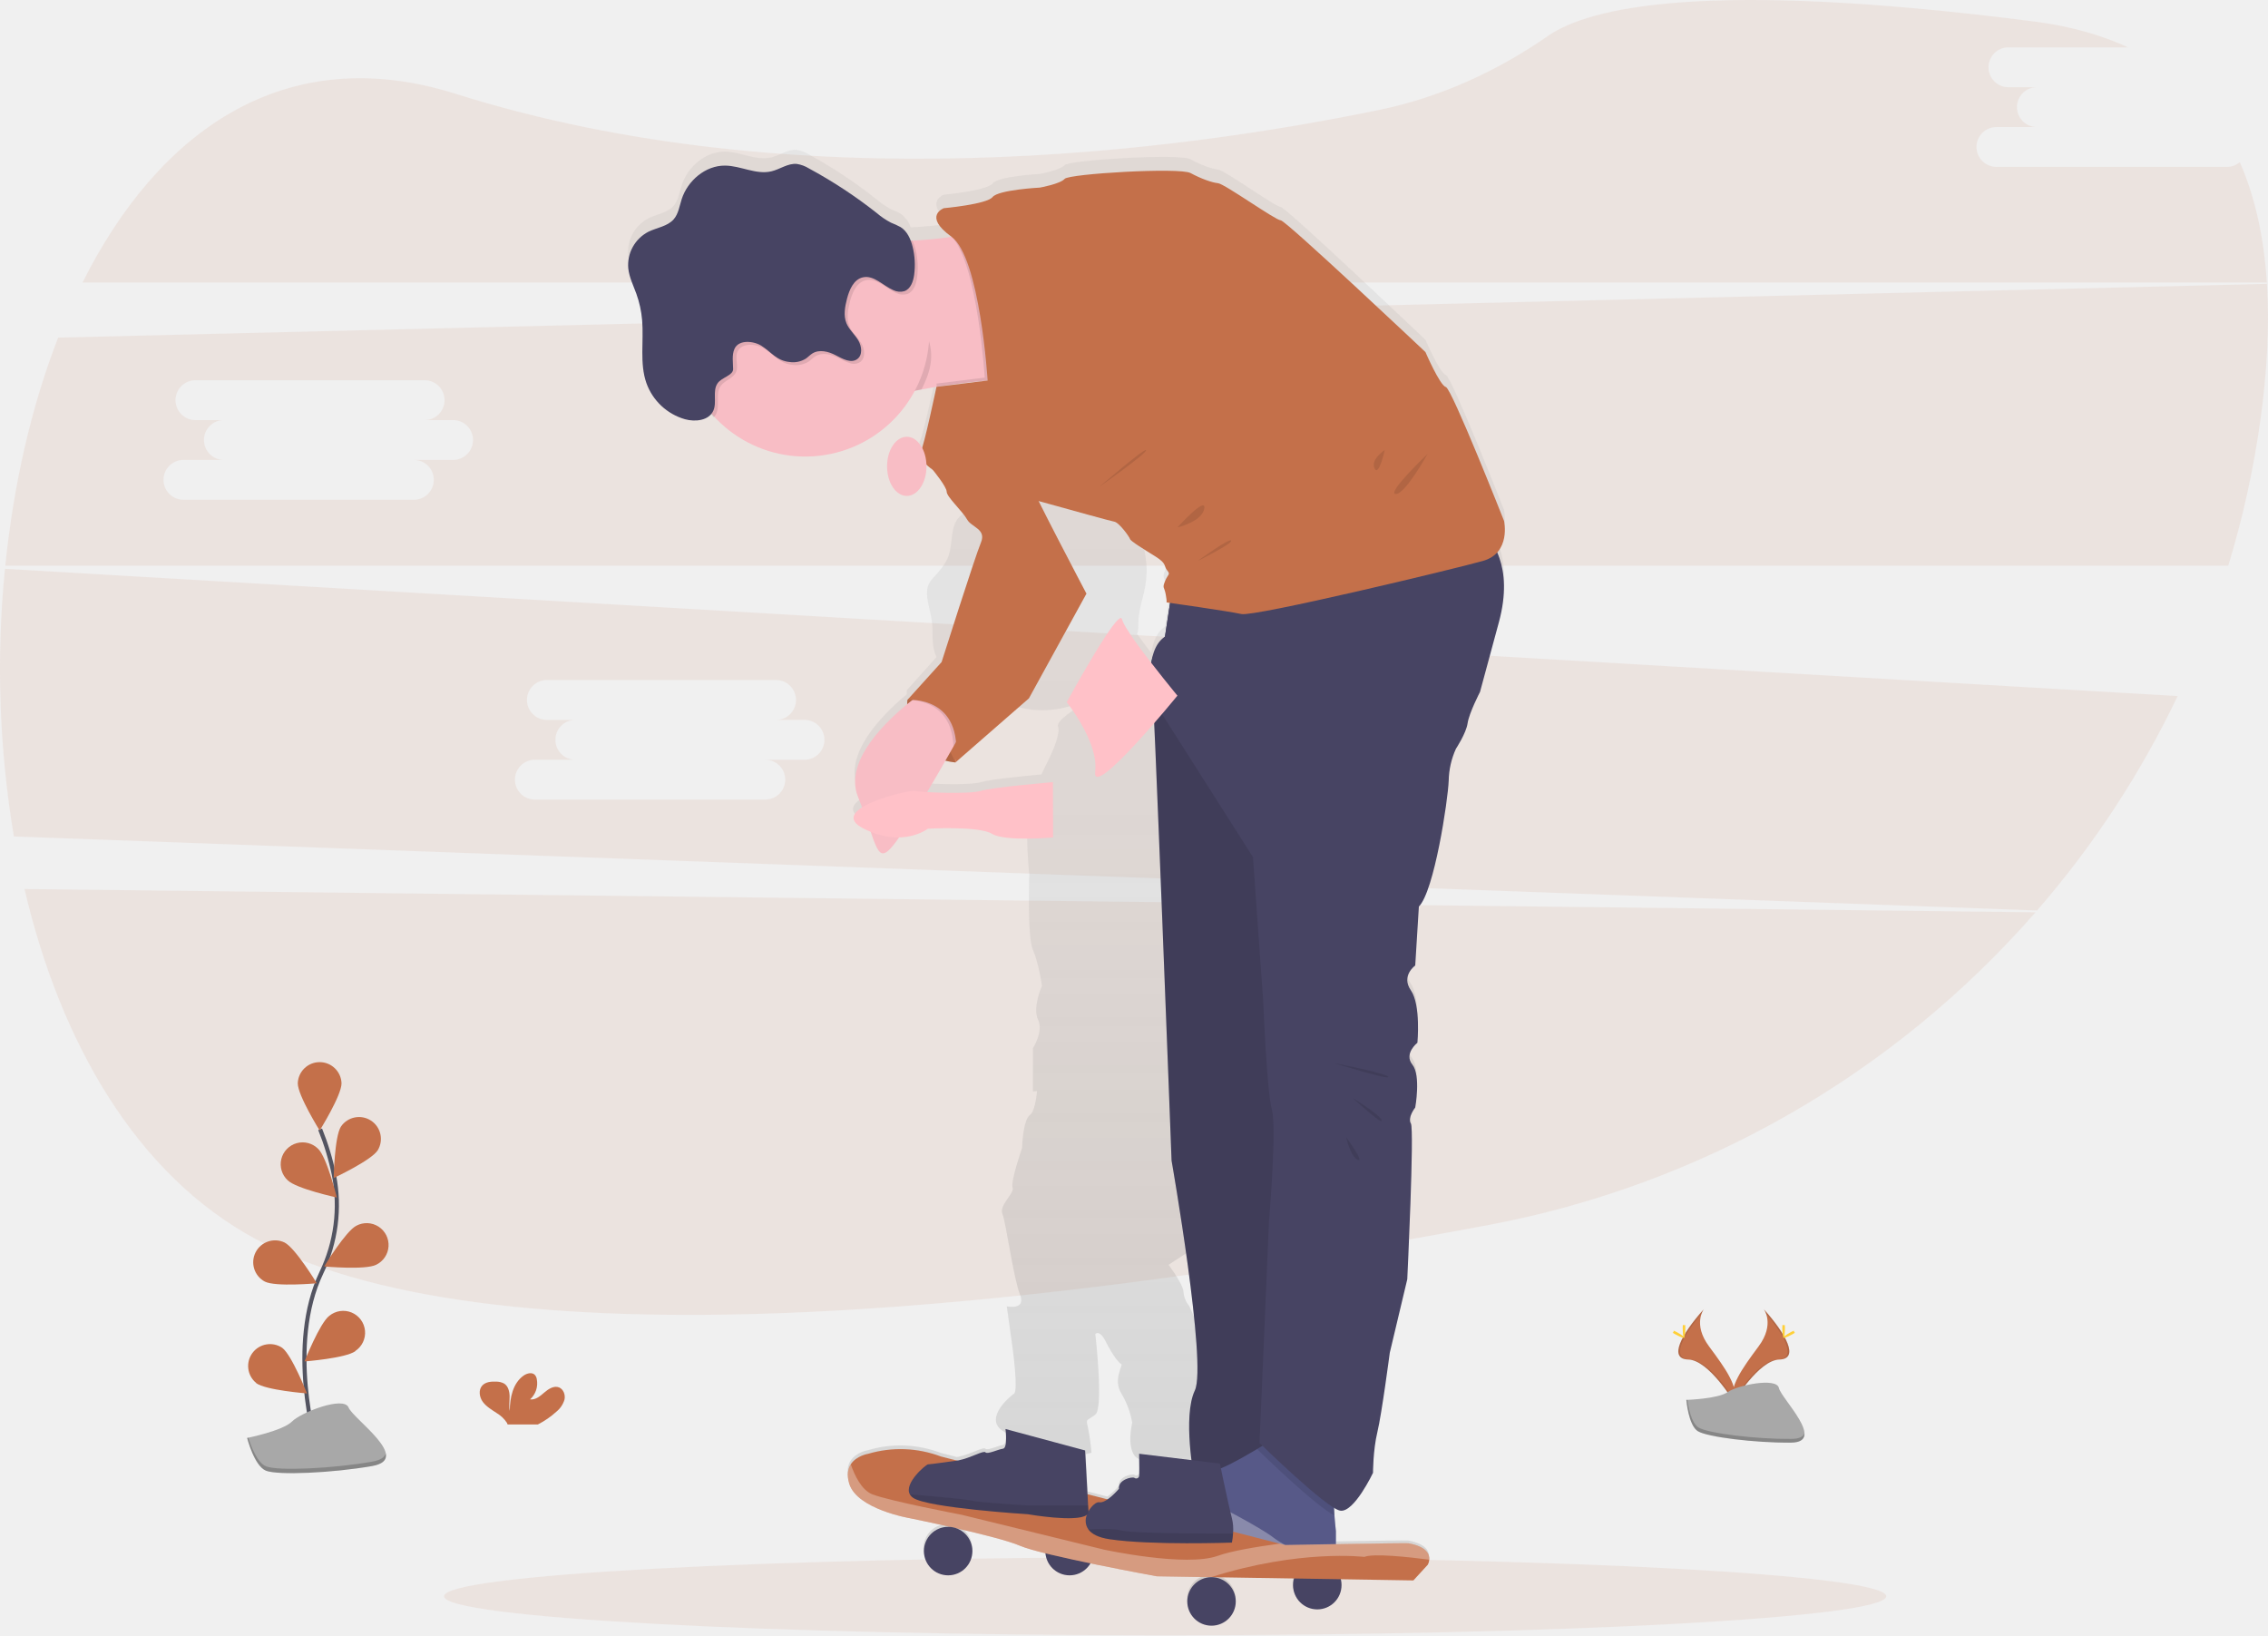
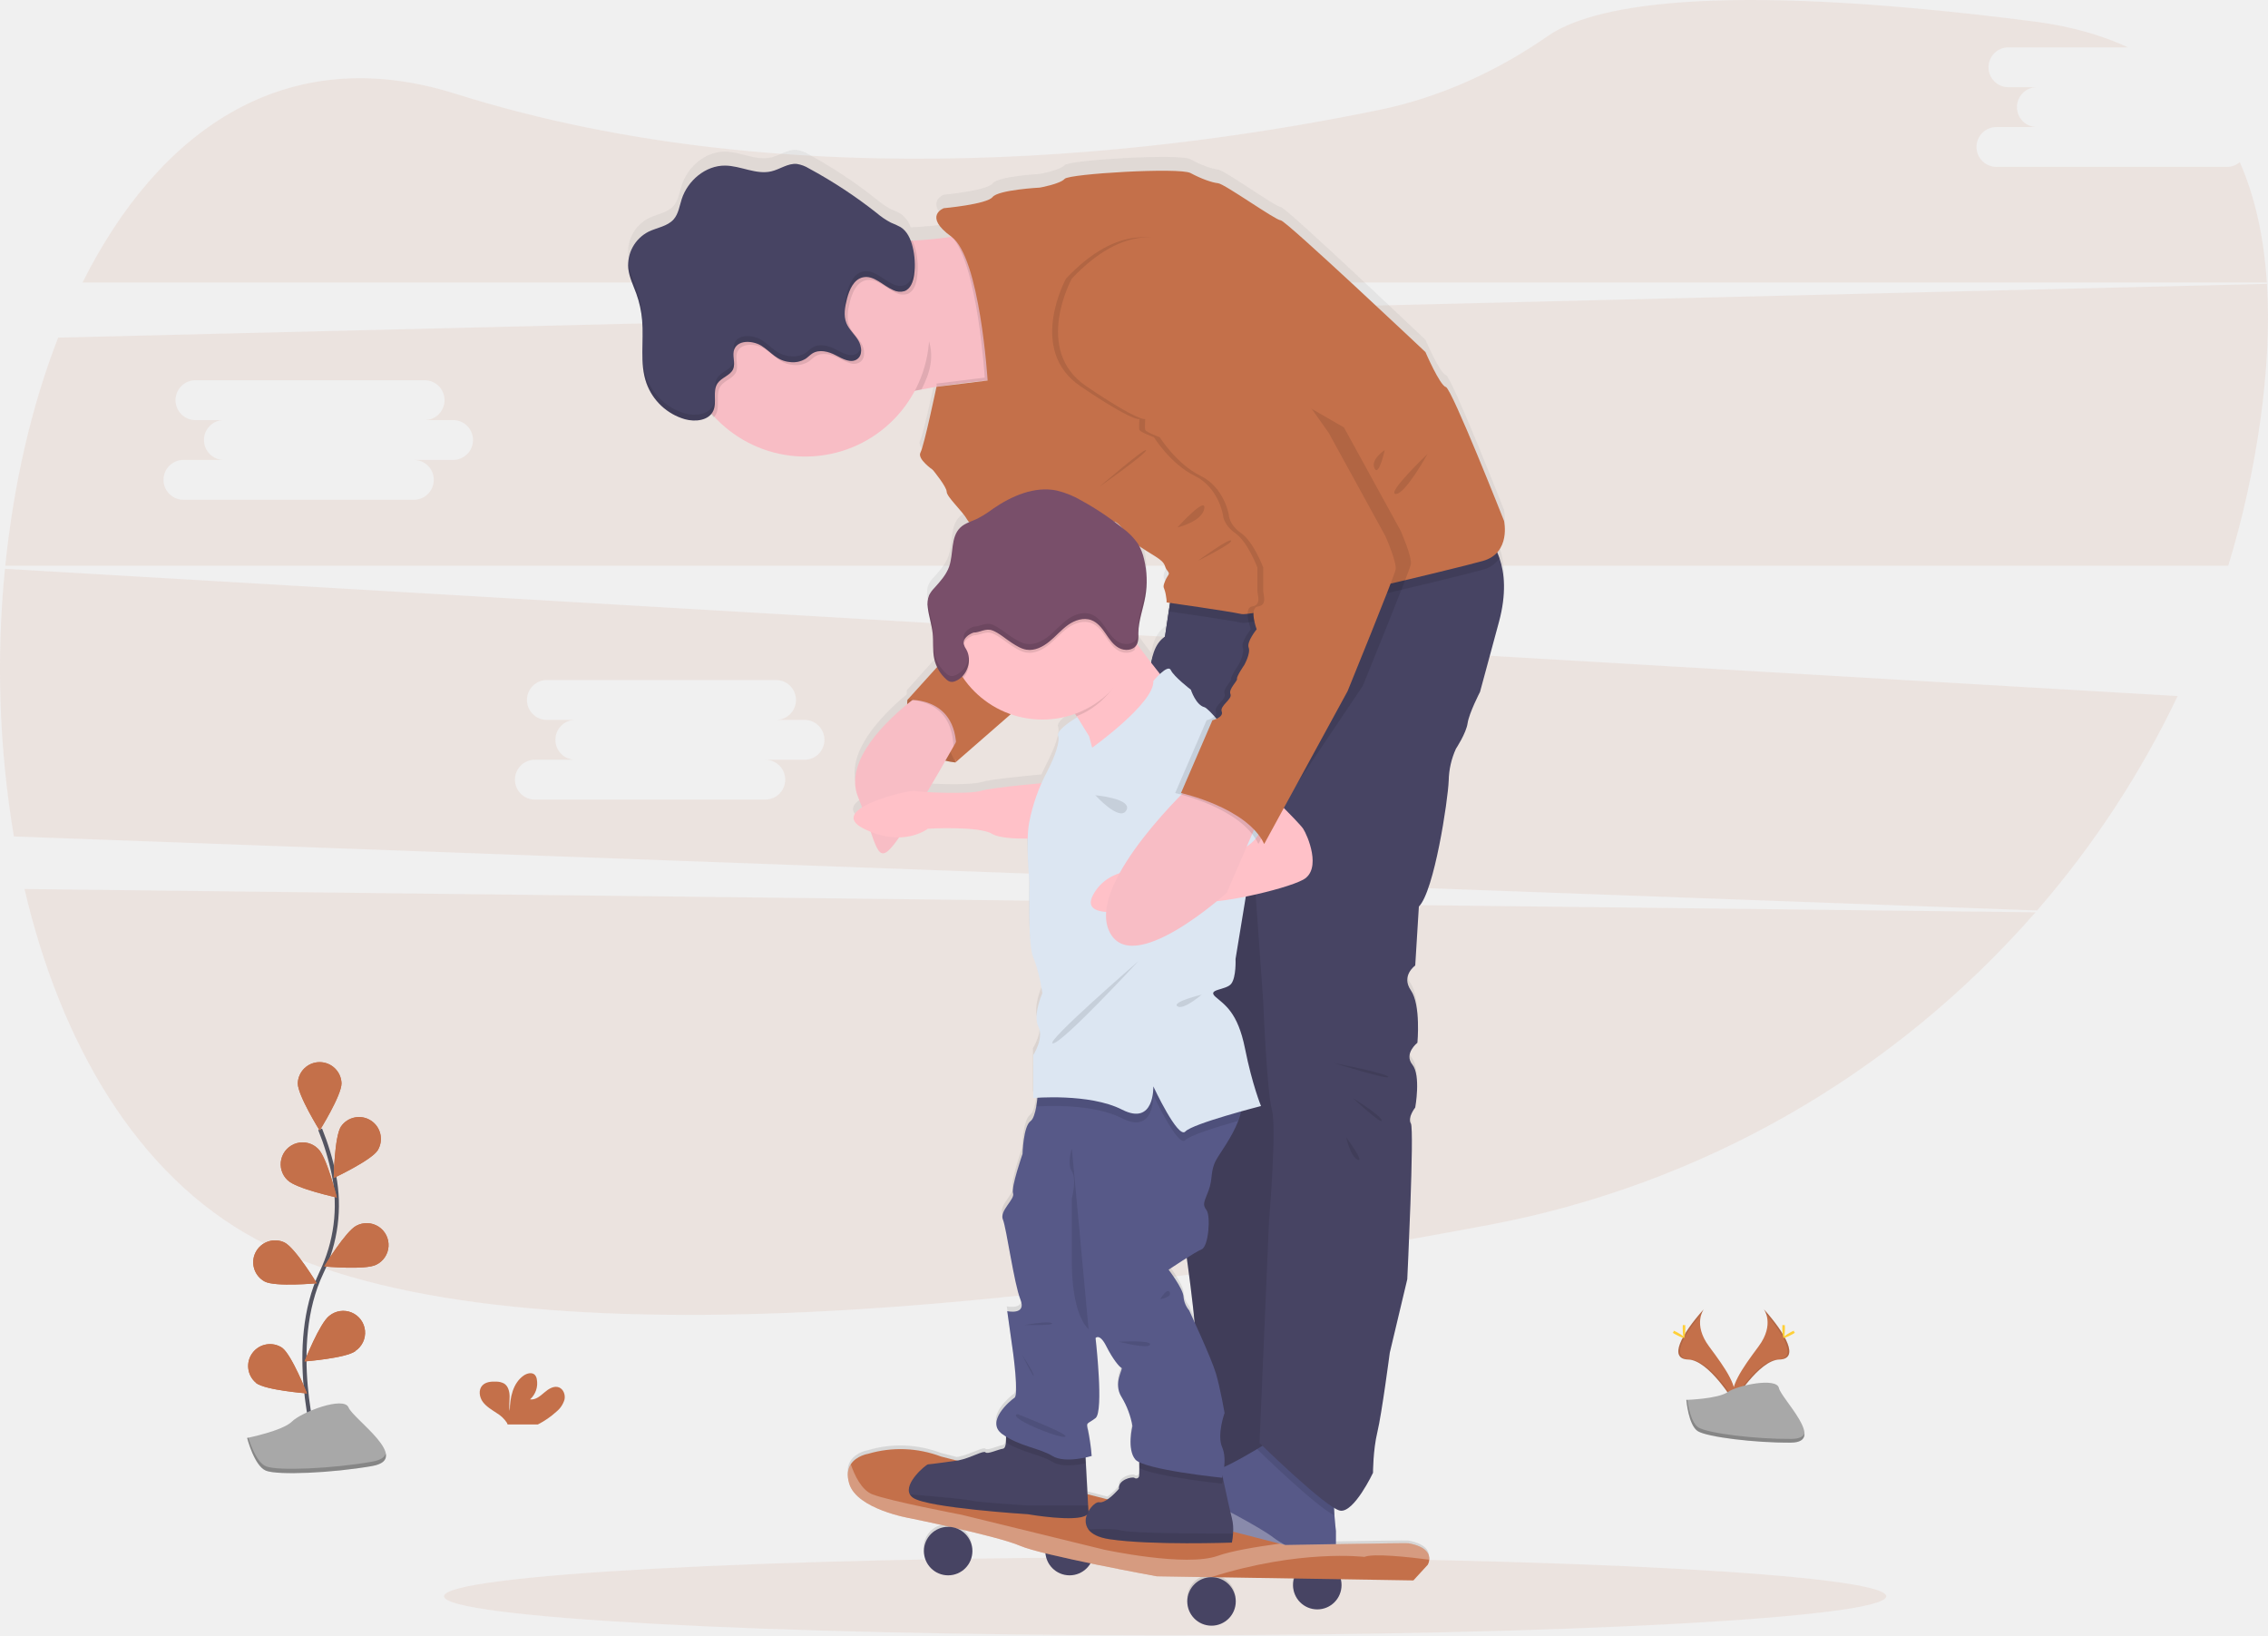
<svg xmlns="http://www.w3.org/2000/svg" width="1097.1" height="790.89" viewBox="0 0 1097.1 790.89" role="img" artist="Katerina Limpitsouni" source="https://undraw.co/">
  <defs>
    <linearGradient id="1e2c0012-142b-4e80-b266-1fa459546aa8-4056" x1="567.33" y1="839.89" x2="567.33" y2="127.09" gradientUnits="userSpaceOnUse">
      <stop offset="0" stop-color="gray" stop-opacity="0.25" />
      <stop offset="0.54" stop-color="gray" stop-opacity="0.12" />
      <stop offset="1" stop-color="gray" stop-opacity="0.1" />
    </linearGradient>
  </defs>
  <path d="M63.3,484.53C80.66,558.73,117.41,622.87,175.48,654c120.71,64.61,392.92,31.28,596.07-7a465.2,465.2,0,0,0,264.54-151.22Z" transform="translate(-51.45 -54.56)" fill="#c4704a" opacity="0.1" />
  <path d="M1128.65,135.27H1017.18a9.63,9.63,0,1,1,0-19.26h19.27a9.64,9.64,0,0,1,0-19.27h-13.76a9.64,9.64,0,0,1,0-19.27h58.18c-12.91-6-28-10.27-45.39-12.51-158.64-20.37-215.28-6.89-235.26,7-24.65,17.1-52.15,29.68-81.54,35.74-97.88,20.19-280.93,44.49-446.84-7.78-82.46-26-143.74,17.92-180.48,91.28H1148c-1.38-21.32-5.51-41-13.09-58.24A9.56,9.56,0,0,1,1128.65,135.27Z" transform="translate(-51.45 -54.56)" fill="#c4704a" opacity="0.1" />
  <path d="M53.84,329.66a491.11,491.11,0,0,0,4.32,129.45l978.68,35.8a459.85,459.85,0,0,0,68-103.71ZM440.92,422H421.65a9.63,9.63,0,1,1,0,19.26H310.18a9.63,9.63,0,1,1,0-19.26h19.27a9.64,9.64,0,0,1,0-19.27H315.69a9.64,9.64,0,0,1,0-19.27H427.16a9.64,9.64,0,0,1,0,19.27h13.76a9.64,9.64,0,0,1,0,19.27Z" transform="translate(-51.45 -54.56)" fill="#c4704a" opacity="0.1" />
  <path d="M1148.05,191.84l-1068.48,26C66.57,251.25,58,289,54,328.17H1129.33a457.06,457.06,0,0,0,15.53-70.33C1148.06,234.83,1149.34,212.57,1148.05,191.84ZM270.92,277H251.65a9.63,9.63,0,1,1,0,19.26H140.18a9.63,9.63,0,0,1,0-19.26h19.27a9.64,9.64,0,0,1,0-19.27H145.69a9.64,9.64,0,0,1,0-19.27H257.16a9.64,9.64,0,0,1,0,19.27h13.76a9.64,9.64,0,0,1,0,19.27Z" transform="translate(-51.45 -54.56)" fill="#c4704a" opacity="0.1" />
  <ellipse cx="563.62" cy="772.01" rx="348.83" ry="18.88" fill="#c4704a" opacity="0.1" />
  <path d="M904.66,687.74s5.49,7.19-2.54,18-14.65,20-12,26.77c0,0,12.11-20.15,22-20.43S915.5,699.86,904.66,687.74Z" transform="translate(-51.45 -54.56)" fill="#c4704a" />
  <path d="M904.66,687.74a9.28,9.28,0,0,1,1.12,2.25c9.62,11.31,14.74,21.86,5.5,22.12-8.62.25-18.95,15.65-21.42,19.54a7.69,7.69,0,0,0,.29.89s12.11-20.15,22-20.43S915.5,699.86,904.66,687.74Z" transform="translate(-51.45 -54.56)" opacity="0.1" />
  <path d="M914.87,696.9c0,2.53-.28,4.58-.63,4.58s-.64-2.05-.64-4.58.36-1.34.71-1.34S914.87,694.37,914.87,696.9Z" transform="translate(-51.45 -54.56)" fill="#ffd037" />
  <path d="M918.37,699.92c-2.22,1.21-4.15,1.94-4.32,1.63s1.5-1.54,3.72-2.75,1.34-.33,1.51,0S920.59,698.71,918.37,699.92Z" transform="translate(-51.45 -54.56)" fill="#ffd037" />
  <path d="M875.64,687.74s-5.49,7.19,2.54,18,14.64,20,12,26.77c0,0-12.12-20.15-22-20.43S864.79,699.86,875.64,687.74Z" transform="translate(-51.45 -54.56)" fill="#c4704a" />
  <path d="M875.64,687.74a8.86,8.86,0,0,0-1.12,2.25c-9.62,11.31-14.75,21.86-5.5,22.12,8.61.25,19,15.65,21.42,19.54-.08.3-.18.59-.29.89,0,0-12.12-20.15-22-20.43S864.79,699.86,875.64,687.74Z" transform="translate(-51.45 -54.56)" opacity="0.1" />
  <path d="M865.43,696.9c0,2.53.28,4.58.63,4.58s.64-2.05.64-4.58-.36-1.34-.71-1.34S865.43,694.37,865.43,696.9Z" transform="translate(-51.45 -54.56)" fill="#ffd037" />
  <path d="M861.92,699.92c2.22,1.21,4.16,1.94,4.33,1.63s-1.5-1.54-3.72-2.75-1.34-.33-1.51,0S859.7,698.71,861.92,699.92Z" transform="translate(-51.45 -54.56)" fill="#ffd037" />
  <path d="M867.18,731.6s15.36-.48,20-3.77,23.63-7.24,24.78-2,23.08,26.29,5.74,26.43-40.29-2.7-44.91-5.51S867.18,731.6,867.18,731.6Z" transform="translate(-51.45 -54.56)" fill="#a8a8a8" />
  <path d="M918,750.47c-17.34.14-40.29-2.7-44.91-5.51-3.52-2.15-4.92-9.84-5.39-13.38l-.51,0s1,12.38,5.59,15.2,27.57,5.65,44.91,5.51c5,0,6.74-1.82,6.64-4.46C923.63,749.45,921.72,750.44,918,750.47Z" transform="translate(-51.45 -54.56)" opacity="0.2" />
  <path d="M320.68,737.22a11.73,11.73,0,0,0,3.84-5.79c.49-2.29-.49-5-2.68-5.89-2.46-.94-5.09.77-7.09,2.49s-4.27,3.69-6.88,3.32a10.47,10.47,0,0,0,3.24-9.81,4.12,4.12,0,0,0-.9-2c-1.37-1.46-3.84-.84-5.48.31-5.2,3.66-6.65,10.73-6.68,17.08-.52-2.29-.08-4.68-.09-7s-.66-5-2.64-6.23a8,8,0,0,0-4-.94c-2.34-.09-4.94.15-6.54,1.85-2,2.13-1.47,5.69.26,8s4.35,3.81,6.76,5.42a15,15,0,0,1,4.84,4.61,5.76,5.76,0,0,1,.36.83h14.65A40.77,40.77,0,0,0,320.68,737.22Z" transform="translate(-51.45 -54.56)" fill="#c4704a" />
  <path d="M204.25,753s-14.06-47.71,2.63-82.82A75.36,75.36,0,0,0,213,622.89a126.22,126.22,0,0,0-6.69-22.18" transform="translate(-51.45 -54.56)" fill="none" stroke="#535461" stroke-miterlimit="10" stroke-width="2" />
+   <path d="M216.66,578.51c0,5.85-10.58,22.81-10.58,22.81s-10.59-17-10.59-22.81a10.59,10.59,0,0,1,21.17,0Z" transform="translate(-51.45 -54.56)" fill="#c4704a" />
+   <path d="M234.16,610.9c-3.17,4.91-21.28,13.39-21.28,13.39s.33-20,3.51-24.9a10.59,10.59,0,0,1,17.77,11.51Z" transform="translate(-51.45 -54.56)" fill="#c4704a" />
+   <path d="M233.4,666.25c-5.22,2.63-25.13.81-25.13.81s10.38-17.09,15.6-19.72a10.59,10.59,0,1,1,9.53,18.91Z" transform="translate(-51.45 -54.56)" fill="#c4704a" />
+   <path d="M223.39,708c-4.7,3.48-24.63,5-24.63,5s7.34-18.59,12-22.07a10.59,10.59,0,1,1,12.59,17Z" transform="translate(-51.45 -54.56)" fill="#c4704a" />
+   <path d="M190.66,625.42c4.19,4.07,23.73,8.3,23.73,8.3s-4.79-19.41-9-23.49a10.59,10.59,0,1,0-14.75,15.19Z" transform="translate(-51.45 -54.56)" fill="#c4704a" />
+   <path d="M179.57,674.39c5.22,2.63,25.13.81,25.13.81s-10.38-17.08-15.6-19.72a10.59,10.59,0,0,0-9.53,18.91Z" transform="translate(-51.45 -54.56)" fill="#c4704a" />
+   <path d="M175.33,723.47c4.7,3.47,24.62,5,24.62,5s-7.33-18.59-12-22.07a10.59,10.59,0,0,0-12.59,17Z" transform="translate(-51.45 -54.56)" fill="#c4704a" />
  <path d="M216.66,578.51c0,5.85-10.58,22.81-10.58,22.81s-10.59-17-10.59-22.81a10.59,10.59,0,0,1,21.17,0Z" transform="translate(-51.45 -54.56)" fill="#c4704a" />
  <path d="M234.16,610.9c-3.17,4.91-21.28,13.39-21.28,13.39s.33-20,3.51-24.9a10.59,10.59,0,0,1,17.77,11.51Z" transform="translate(-51.45 -54.56)" fill="#c4704a" />
  <path d="M233.4,666.25c-5.22,2.63-25.13.81-25.13.81s10.38-17.09,15.6-19.72a10.59,10.59,0,1,1,9.53,18.91Z" transform="translate(-51.45 -54.56)" fill="#c4704a" />
  <path d="M223.39,708c-4.7,3.48-24.63,5-24.63,5s7.34-18.59,12-22.07a10.59,10.59,0,1,1,12.59,17Z" transform="translate(-51.45 -54.56)" fill="#c4704a" />
  <path d="M190.66,625.42c4.19,4.07,23.73,8.3,23.73,8.3s-4.79-19.41-9-23.49a10.59,10.59,0,1,0-14.75,15.19Z" transform="translate(-51.45 -54.56)" fill="#c4704a" />
  <path d="M179.57,674.39c5.22,2.63,25.13.81,25.13.81s-10.38-17.08-15.6-19.72a10.59,10.59,0,0,0-9.53,18.91Z" transform="translate(-51.45 -54.56)" fill="#c4704a" />
  <path d="M175.33,723.47c4.7,3.47,24.62,5,24.62,5s-7.33-18.59-12-22.07a10.59,10.59,0,0,0-12.59,17Z" transform="translate(-51.45 -54.56)" fill="#c4704a" />
  <path d="M171,750s17.12-3.4,21.68-7.93,25.1-12.46,27.38-6.8,30.8,24.92,11.4,28.32-45.63,4.53-51.33,2.26S171,750,171,750Z" transform="translate(-51.45 -54.56)" fill="#a8a8a8" />
  <path d="M231.49,761.47c-19.39,3.4-45.63,4.53-51.33,2.27-4.34-1.73-7.36-10-8.55-13.87L171,750s3.43,13.59,9.13,15.85,31.94,1.13,51.33-2.26c5.6-1,7.2-3.29,6.6-6.2C237.61,759.28,235.66,760.74,231.49,761.47Z" transform="translate(-51.45 -54.56)" opacity="0.2" />
  <path d="M775.72,316.54c5.37-6,3.27-15.35,3.27-15.35s-25.34-64.58-28.15-65.29-9.86-17-9.86-17-67.57-64.23-70-64.23-27.1-17.74-30.26-18.09-8.1-2.13-13.38-5-58.78.36-60.89,2.84-12,4.26-12,4.26-20.06,1.06-22.88,4.61S508,148.72,508,148.72s-10.21,3.8,3.65,13.89h0c-4.44.7-9.63,1.24-14.9,1.62-1.32.09-2.66.18-4,.25l-.79,0a13.08,13.08,0,0,0-4.92-6.61,41.26,41.26,0,0,0-4.67-2.17,37.28,37.28,0,0,1-6.92-4.75,226.78,226.78,0,0,0-32.72-21.68,15.67,15.67,0,0,0-5.83-2.19c-4.29-.41-8.12,2.6-12.32,3.61-7.38,1.77-14.82-2.73-22.41-2.8-9.48-.09-18.11,7.29-21,16.39-1.07,3.37-1.55,7.12-3.86,9.79-3,3.49-8.07,4-12.18,6.07a18.38,18.38,0,0,0-9.88,16.29v.08c0,.53,0,1.06.09,1.59.47,4.28,2.45,8.23,3.9,12.29a50.83,50.83,0,0,1,2.8,12.9.66.66,0,0,1,0,.14c.06.73.11,1.46.14,2.2,0,.15,0,.31,0,.47,0,.7,0,1.41,0,2.12,0,3.82-.13,7.67-.12,11.49v.2l0,1.73c0,.14,0,.28,0,.42,0,.51,0,1,.06,1.54l0,.54c0,.47.07.95.12,1.42,0,.2,0,.41.05.61,0,.46.11.91.17,1.36l.09.64c.07.45.15.9.23,1.35l.12.62c.1.48.22,1,.34,1.44.05.17.08.33.12.5q.27,1,.6,1.92a28.18,28.18,0,0,0,18.66,17.59,17.33,17.33,0,0,0,4.95.62c3-.07,5.87-1,7.65-3.05.44.5.87,1,1.33,1.5a59.93,59.93,0,0,0,97.33-13c1.05-.23,2.09-.44,3.14-.64,1.82-.34,3.65-.66,5.49-1l1.77-.28h0l.7-.12c9-1.42,17.74-2.37,24-3l-24.74,3.07s-6,28.81-7.73,32,6,8.51,6,8.51,6.69,8.16,6.69,10.65,7.74,9.58,9.85,13.48a6,6,0,0,0,1,1.35,14.15,14.15,0,0,0-4.26,2.59c-4.89,4.63-3.26,12.75-5.5,19.11-1.4,4-4.33,7.24-7.15,10.39a14.18,14.18,0,0,0-2.52,3.49,8.58,8.58,0,0,0-.67,2.68v0a13.13,13.13,0,0,0-.06,1.54v.18c0,.4,0,.79.08,1.18,0,.17,0,.34,0,.51.49,4.18,1.91,8.22,2.34,12.4s-.09,8.39.77,12.46a18.58,18.58,0,0,0,1.38,4.11l-14.32,16s-.09.79-.12,2.09c-11.94,9.91-30.4,28.61-23.81,45.1q1.08,2.71,2,5.19c-4.85,3.09-6.45,6.76.82,10.42,1.15.58,2.26,1.08,3.35,1.53,3.73,10.95,5.19,14,11.44,5.93.67-.88,1.45-2,2.3-3.21,8.8-.18,13.89-4.25,13.89-4.25s24.63-1.42,31,2.49c3.19,2,10.69,2.4,17.33,2.35a181.51,181.51,0,0,0,1,21.42s-1.06,30.16,1.76,36.55,4.38,17.39,4.38,17.39-4.73,10.64-1.92,16.32-2.46,13.84-2.46,13.84v20.93l2-.14c-.15,1.41-.34,2.89-.59,4.3-.58,3.27-1.45,6.2-2.79,7.15-3.52,2.53-3.87,16-3.87,16s-5.63,16.33-4.58,19.17-6.68,8.51-4.92,12.77,5.36,31.22,8.49,39-6.38,5.68-6.38,5.68l2.81,20.22s2.82,20.58.71,22-14.25,11.71-5.9,17.74c.65.47,1.31.9,2,1.31a21.64,21.64,0,0,1-.07,2.8c-.16,1.59-.56,2.86-1.45,3-2.48.36-7.41,2.84-8.45,1.78s-7,2.68-13,3.9l-.83.13-7.79-2a54.82,54.82,0,0,0-35.2-1.3s-5.65.88-8.39,5.1c-1.39,2.16-2,5.2-.76,9.44,3.76,12.54,29.39,16.86,29.39,16.86s8.88,1.83,19.55,4.25c-.35,0-.71,0-1.07,0a11.77,11.77,0,1,0,4,.73c12,2.76,25.29,6.12,30.69,8.49a93.9,93.9,0,0,0,12.33,3.7,11.7,11.7,0,0,0,21.78,4.9c16.33,3.41,32.06,6.3,32.06,6.3l26.27.43h.18a11.7,11.7,0,1,0,.16,0l39.77.65a11.74,11.74,0,1,0,23,3.23,11.73,11.73,0,0,0-.36-2.86l35.08.57,7-7.7a6.22,6.22,0,0,0,.69-2.41c.21-2.53-1.1-6.37-10.06-8-.66-.12-18.94.17-35.09.44V793.7s-.45-3.49-.73-7.6c-.08-1.21-.15-2.47-.18-3.71a9.62,9.62,0,0,0,3,1.37c6.69,1.07,15.84-18.45,15.84-18.45s0-11,2.11-19.87,6-38.68,6-38.68l8.46-35.83s3.5-73.1,1.74-75.94,2.12-7.81,2.12-7.81,2.81-15.61-1.41-20.93,2.46-10.65,2.46-10.65,1.76-18.45-3.17-25.54S736.06,518,736.06,518l1.76-28.74c7.39-7.45,14.07-51.8,14.43-61.38a39.42,39.42,0,0,1,3.52-15.62s4.92-7.45,5.63-12.42,6-15.25,6-15.25l9.15-34.07c3.69-13.74,2.75-23.9.3-31.14C776.49,318.36,776.11,317.43,775.72,316.54Zm-165.31,2c5.63,3.55,3.87,4.61,5.63,6.74s.35,1.77-1.06,5.32-.35,2.49.35,6.39.36,3.9.36,3.9l1.76.25L615,357.61c-4,2.61-5.83,7.61-6.66,12.77-2.36-3.08-4.74-6.28-6.87-9.26.73-1.63.59-3.57.61-5.4.08-6,2.32-11.73,3.35-17.64a44.57,44.57,0,0,0-.57-18.11,27.52,27.52,0,0,0-2.35-6.43C604.79,315.06,607.68,316.86,610.41,318.58Zm6.33,347.73s4.45-3,8.77-5.73c1.45,10.53,2.82,21.48,3.79,31.38-1.55-3.44-2.63-5.78-2.63-5.78a11.9,11.9,0,0,1-2.72-6.74C623.78,675.54,616.74,666.31,616.74,666.31ZM590.35,301.55c1,.14,2.42,1.41,3.76,2.93-1.24-1-2.49-2-3.77-2.94ZM525.94,432.83c-4.06,1.28-17.82,1.09-26,.61,3.06-5.23,6.1-10.55,8.8-15.32a32.51,32.51,0,0,0,4.85.87l26.79-23.53a46.14,46.14,0,0,0,31.1-.2l.73,1.14c.31.5.64,1,1,1.56l-.67-1.09s-10.34,6.16-9.29,9-1.4,9.93-5.27,17.53c-1,1.9-1.87,3.78-2.71,5.67C546.51,429.89,530,431.55,525.94,432.83Zm50.83,327.84-.15-2.81c1.7-.37,2.82-.71,2.82-.71a110.7,110.7,0,0,0-1.76-12.42c-1.06-4.26-.51-2.84,3.61-6s0-39,0-39,2-2.49,5.17,3.9,6.35,10.29,7.41,10.64-4.23,7.46,0,14.2a40.8,40.8,0,0,1,5.27,14.19s-2.81,11.27,1.41,16.28a6.2,6.2,0,0,0,2,1.37c0,.93,0,1.92,0,2.85,0,1.87,0,3.47-.09,3.81a1.41,1.41,0,0,1-2.25.88c-1.09-.71-8,.88-7.53,5.33a32.73,32.73,0,0,1-5.52,5.17l-9.59-2.48Z" transform="translate(-51.45 -54.56)" fill="url(#1e2c0012-142b-4e80-b266-1fa459546aa8-4056)" />
  <path d="M490.4,393.06s-3.35,27.45,23.22,30.26l4-19-8.37-11.26L497.26,389Z" transform="translate(-51.45 -54.56)" fill="#c4704a" />
  <path d="M497.26,389l-6.86,4.05s-3.35,27.45,23.22,30.26" transform="translate(-51.45 -54.56)" opacity="0.1" />
  <path d="M538.61,237.85s-17.93,1.1-35.91,4.08q-2.76.47-5.49,1c-1.06.2-2.1.41-3.14.64-9.42,1.94-18,4.46-23,7.68-6,3.85-8-6.52-8.19-20.93-.08-5.07.09-10.63.36-16.25.35-6.5.86-13.08,1.4-19,1.19-13.12,2.56-23.32,2.56-23.32s6.28,0,14.67-.29l2.7-.1c2.63-.1,5.42-.24,8.23-.41,1.33-.07,2.67-.15,4-.25,5.32-.38,10.57-.92,15-1.62,4.72-.76,8.55-1.72,10.63-3C531.93,160.42,538.61,237.85,538.61,237.85Z" transform="translate(-51.45 -54.56)" fill="#f8bdc5" />
  <path d="M618.5,339.21,615,362.44s-7.63,9.5-6.63,14.78,9.8,238.62,9.8,238.62,17.25,98.54,11.26,111.21-.35,42.24-.35,42.24l35.9-5.63,12-430.79Z" transform="translate(-51.45 -54.56)" fill="#474463" />
  <path d="M618.5,339.21,615,362.44s-7.63,9.5-6.63,14.78,9.8,238.62,9.8,238.62,17.25,98.54,11.26,111.21-.35,42.24-.35,42.24l35.9-5.63,12-430.79Z" transform="translate(-51.45 -54.56)" opacity="0.1" />
  <path d="M697.69,775.27c-1.14,1.89-1.05,7.45-.73,12.18.28,4.07.73,7.53.73,7.53v23.93s-38.36-13.37-59.48-27.45c-8.71-5.81-11.19-11.21-10.71-15.53.7-6.15,7.4-10.16,10.71-10.16,3.16,0,13.14-5.51,21.32-10.38,6.43-3.81,11.77-7.22,11.77-7.22S699.8,771.75,697.69,775.27Z" transform="translate(-51.45 -54.56)" fill="#575988" />
  <path d="M697.69,775.27c-1.14,1.89-1.05,7.45-.73,12.18-8.53-4-34.94-29.62-37.43-32.06,6.43-3.81,11.77-7.22,11.77-7.22S699.8,771.75,697.69,775.27Z" transform="translate(-51.45 -54.56)" opacity="0.1" />
  <path d="M776.53,355.4l-9.15,33.79s-5.28,10.2-6,15.13-5.63,12.32-5.63,12.32a39,39,0,0,0-3.52,15.48c-.35,9.51-7,53.5-14.43,60.89l-1.76,28.51s-7,4.92-2.11,12,3.17,25.34,3.17,25.34-6.69,5.28-2.46,10.56,1.4,20.77,1.4,20.77-3.87,4.92-2.11,7.74-1.74,75.32-1.74,75.32l-8.46,35.54s-3.88,29.57-6,38.37-2.11,19.7-2.11,19.7-9.15,19.36-15.84,18.31-39.06-32.74-39.06-32.74l4.57-107s3.87-45.4,1.41-54.2-4.22-52.79-4.22-52.79l-4.93-69.33-49.22-77.43s-3.57-22.53,6.63-29.21l1.85-12.17,1.67-11.06,58.43-6.34,89.39-23.22s6.89,4.25,10.5,14.86C779.27,331.69,780.22,341.77,776.53,355.4Z" transform="translate(-51.45 -54.56)" fill="#474463" />
  <path d="M621,391s-41.53,51-39.77,36.75c1.1-8.95-4.58-19.88-9-26.79-2.61-4.11-4.77-6.8-4.77-6.8s25.34-46.45,26.75-40.12c.45,2,3.38,6.59,7.15,11.83C609.31,376.85,621,391,621,391Z" transform="translate(-51.45 -54.56)" fill="#ffc1c8" />
  <path d="M697.69,813.93v5s-38.36-13.37-59.48-27.45c-8.71-5.81-11.19-11.21-10.71-15.53,11.66,5.9,33.35,17.15,39.92,22.22C673,802.47,687.42,809.28,697.69,813.93Z" transform="translate(-51.45 -54.56)" fill="#fff" opacity="0.3" />
  <circle cx="637.21" cy="766.63" r="11.73" fill="#474463" />
  <circle cx="517.39" cy="750.16" r="11.73" fill="#474463" />
  <path d="M742.84,808.89a6.19,6.19,0,0,1-.69,2.39l-7,7.63-97.84-1.57L611,816.91s-55.38-10.08-66.17-14.78-53.21-13.3-53.21-13.3-25.62-4.3-29.38-16.73c-1.27-4.21-.63-7.22.76-9.36,2.73-4.19,8.39-5.07,8.39-5.07a55.3,55.3,0,0,1,35.2,1.3l164,42.19,2.54.65s58.46-1.09,59.64-.88C741.74,802.57,743.05,806.38,742.84,808.89Z" transform="translate(-51.45 -54.56)" fill="#c4704a" />
  <path d="M742.84,808.89c-9.84-1.28-27-3.17-31.42-1.35,0,0-31.21-3.86-74.15,9.8L611,816.91s-55.38-10.08-66.17-14.78-53.21-13.3-53.21-13.3-25.62-4.3-29.38-16.73c-1.27-4.21-.63-7.22.76-9.36,1.75,5.1,5.12,12.49,10.5,14.56,8.45,3.25,43.18,9.87,43.18,9.87L585.42,804s39.69,8.61,55.14,3c6.33-2.28,18.21-4.31,30-5.9l2.54.65s58.46-1.09,59.64-.88C741.74,802.57,743.05,806.38,742.84,808.89Z" transform="translate(-51.45 -54.56)" fill="#fff" opacity="0.3" />
  <path d="M647.91,796.22a32.49,32.49,0,0,1-.55,4.39S608.48,802,588.24,799c-5.59-.83-8.75-2.62-10.32-4.76a7.31,7.31,0,0,1-.73-7,11,11,0,0,1,.85-1.88c1.51-2.64,3.83-4.51,5.1-4.26,3.52.71,9.56-6.51,9.56-6.51-.48-4.41,6.45-6,7.53-5.28a1.41,1.41,0,0,0,2.25-.88c.07-.33.09-1.92.09-3.78,0-3.1-.09-7-.09-7l39.08,4.75,1.55,7.47c1.42,6.66,3.4,15.81,4.25,18.94A22.6,22.6,0,0,1,647.91,796.22Z" transform="translate(-51.45 -54.56)" fill="#474463" />
  <path d="M647.91,796.22a32.49,32.49,0,0,1-.55,4.39S608.48,802,588.24,799c-5.59-.83-8.75-2.62-10.32-4.76,5.19-.31,11.94-.48,16.12.54C600,796.26,635.65,796.26,647.91,796.22Z" transform="translate(-51.45 -54.56)" opacity="0.1" />
  <path d="M578,785.34a2,2,0,0,1-.85,1.88c-4.92,3.8-28.53-.33-28.53-.33s-48.24-3-55.45-7.92a5.09,5.09,0,0,1-1.59-1.67c-3-5.42,7.86-14.52,8.8-14.52s13.91-1.77,14.78-1.94c6-1.21,12-4.93,13-3.87s6-1.41,8.44-1.76c.89-.13,1.3-1.39,1.45-3a33.34,33.34,0,0,0-.22-6.53l38.53,10.37.34,6.14,1.11,20.44.14,2.51A.91.91,0,0,1,578,785.34Z" transform="translate(-51.45 -54.56)" fill="#474463" />
  <path d="M548.66,786.89s-48.24-3-55.45-7.92a5.09,5.09,0,0,1-1.59-1.67c9.77.8,26.06,2.15,29,2.9,4.23,1,28,2.46,28,2.46h29.23l.14,2.51C579.26,792.25,548.66,786.89,548.66,786.89Z" transform="translate(-51.45 -54.56)" opacity="0.1" />
  <circle cx="458.65" cy="750.16" r="11.73" fill="#474463" />
  <circle cx="586.05" cy="774.51" r="11.73" fill="#474463" />
  <path d="M518.2,405.73s-2.22,4-5.56,9.94c-8,14.12-22.39,39.15-28.58,47.07-8.8,11.26-8.09.71-17.6-22.87-7.06-17.54,14.67-37.61,26.29-46.73,4-3.17,6.8-5,6.8-5Z" transform="translate(-51.45 -54.56)" fill="#f8bdc5" />
  <path d="M560.78,432.83s-29.21,2.46-34.84,4.22-29.91.7-32,0-43.65,8.8-24.64,18.3,31,0,31,0,24.64-1.41,31,2.47,29.56,1.76,29.56,1.76Z" transform="translate(-51.45 -54.56)" fill="#ffc1c8" />
  <path d="M500.1,217.44c3.6,9.21,1.35,17.23-2.89,25.46-10.62,2-20.61,4.75-26.17,8.32-15.84,10.21-3.87-79.54-3.87-79.54s7.66,0,17.37-.39C481.6,184.71,492.74,198.64,500.1,217.44Z" transform="translate(-51.45 -54.56)" opacity="0.1" />
  <path d="M501,215.44a60,60,0,1,1-6-26.23A60,60,0,0,1,501,215.44Z" transform="translate(-51.45 -54.56)" fill="#f8bdc5" />
+   <path d="M776.82,324.51a13.74,13.74,0,0,1-8,5.55c-13.73,3.87-110.52,27.1-116.85,25.69-5.59-1.24-29.58-4.69-35.11-5.48l1.67-11.06,58.43-6.34,89.39-23.22S773.21,313.9,776.82,324.51Z" transform="translate(-51.45 -54.56)" opacity="0.1" />
  <path d="M538.61,237.85a337.35,337.35,0,0,0-34.15,3.8,2.35,2.35,0,0,0-.06-1.57l23.4-2.89s-3.42-55-16-68.18c4.72-.76,8.55-1.72,10.63-3C531.93,160.42,538.61,237.85,538.61,237.85Z" transform="translate(-51.45 -54.56)" opacity="0.1" />
  <path d="M508,155.25s20.77-1.87,23.58-5.39,22.88-4.57,22.88-4.57,9.85-1.76,12-4.23,55.6-5.63,60.88-2.81,10.21,4.57,13.38,4.93,27.8,17.94,30.26,17.94,70,63.71,70,63.71,7,16.19,9.86,16.89S779,306.48,779,306.48s3.52,15.48-10.2,19.36-110.52,27.1-116.85,25.69-36.25-5.63-36.25-5.63.35,0-.35-3.87-1.76-2.82-.36-6.34,2.82-3.17,1.06-5.28,0-3.17-5.63-6.69-12-7.39-12.32-8.44-5.28-8.1-7.74-8.45-71.45-19.71-71.45-19.71l-16.19-5.28s-7.74-5.28-6-8.44,7.73-31.75,7.73-31.75l24.75-3.05S525.51,179,511.65,169,508,155.25,508,155.25Z" transform="translate(-51.45 -54.56)" fill="#c4704a" />
  <path d="M518.2,405.73s-2.22,4-5.56,9.94c-.52-18.36-13.36-21.92-19.89-22.53,4-3.17,6.8-5,6.8-5Z" transform="translate(-51.45 -54.56)" opacity="0.1" />
  <path d="M501,272.34l1.7,9.5s6.69,8.1,6.69,10.56,7.74,9.5,9.86,13.37,9.5,4.58,6.68,11.27-19,57.72-19,57.72l-16.54,18.3s27.45-2.47,23.22,30.26l35.55-31L577,341.67s-27.1-51.38-28.15-55.6S501,272.34,501,272.34Z" transform="translate(-51.45 -54.56)" fill="#c4704a" />
  <path d="M583.31,289.94s22.52-15.84,22.52-17.6S583.31,289.94,583.31,289.94Z" transform="translate(-51.45 -54.56)" opacity="0.1" />
  <path d="M621,309.65s12-2.82,13-9.15S621,309.65,621,309.65Z" transform="translate(-51.45 -54.56)" opacity="0.1" />
  <path d="M630.82,325.84s16.9-8.37,16.19-9.82S630.82,325.84,630.82,325.84Z" transform="translate(-51.45 -54.56)" opacity="0.1" />
  <path d="M721.27,272.23s-7,4.57-4.92,8.85S721.27,272.23,721.27,272.23Z" transform="translate(-51.45 -54.56)" opacity="0.1" />
  <path d="M742,274.1s-19.94,19-15.43,19.36S742,274.1,742,274.1Z" transform="translate(-51.45 -54.56)" opacity="0.1" />
  <path d="M696.64,568.68s25.69,4.93,26.39,6.69S696.64,568.68,696.64,568.68Z" transform="translate(-51.45 -54.56)" opacity="0.1" />
  <path d="M705.79,585.57s13.72,8.45,14.07,10.91S705.79,585.57,705.79,585.57Z" transform="translate(-51.45 -54.56)" opacity="0.1" />
  <path d="M702.62,604.58s2.11,9.5,5.63,10.91S702.62,604.58,702.62,604.58Z" transform="translate(-51.45 -54.56)" opacity="0.1" />
  <path d="M495.06,188.9c0,.1,0,.21-.05.31-.48,3.13-1.76,6.52-4.7,7.56a7.48,7.48,0,0,1-5.33-.49c-5-2.19-9.45-7.45-14.79-6.18-2.54.6-4.32,2.53-5.58,4.9a24.6,24.6,0,0,0-2,5.37c-1,3.92-1.8,8.18-.27,11.91a12.14,12.14,0,0,0,.9,1.76c1.42,2.27,3.42,4.2,4.82,6.49,1.74,2.86,2.19,7.15-.52,9.11a5.49,5.49,0,0,1-4.66.65,27.72,27.72,0,0,1-5.69-2.52c-3.54-1.85-8-3-11.36-.86-1.16.72-2.09,1.76-3.2,2.52a11.54,11.54,0,0,1-7.73,1.61c-6.36-.65-8.74-4.68-13.6-7.8-3.56-2.3-11-3.28-13.12,1.42-1.36,3,.66,6.78-.67,9.84s-5.56,4-7.52,6.84c-2.58,3.74-.18,9.15-2.07,13.3a6.78,6.78,0,0,1-1.15,1.76,60.18,60.18,0,0,1,85.1-85l2.7-.1c2.63-.1,5.42-.24,8.23-.41a22.91,22.91,0,0,1,1.55,4.39A36.6,36.6,0,0,1,495.06,188.9Z" transform="translate(-51.45 -54.56)" opacity="0.1" />
-   <path d="M406.75,223.26c-1.37,3-.67,6.78-.67,9.83s-5.58,4-7.52,6.84c-2.59,3.75-.19,9.16-2.07,13.3-2.16,4.73-8.68,5.47-13.68,4.09a28,28,0,0,1-18.66-17.45c-3.39-9.65-1.2-20.27-2.08-30.46a50.53,50.53,0,0,0-2.8-12.79c-1.45-4-3.43-7.94-3.9-12.19a18.12,18.12,0,0,1,9.78-17.81c4.12-2,9.19-2.57,12.19-6,2.3-2.66,2.79-6.37,3.86-9.72,2.89-9,11.52-16.34,21-16.25,7.58.06,15,4.53,22.41,2.77,4.19-1,8-4,12.32-3.57a15.63,15.63,0,0,1,5.83,2.17,227.2,227.2,0,0,1,32.71,21.5,36.82,36.82,0,0,0,6.93,4.71,43,43,0,0,1,4.67,2.15c3.23,2,4.92,5.81,5.84,9.51a36.33,36.33,0,0,1,.74,13.62c-.44,3.21-1.7,6.81-4.75,7.88a7.47,7.47,0,0,1-5.34-.51c-5-2.17-9.44-7.43-14.78-6.17-4.36,1-6.46,5.94-7.6,10.27-1,3.92-1.82,8.18-.27,11.92,1.28,3.1,4,5.37,5.71,8.24s2.2,7.16-.52,9.11c-3,2.17-7.07-.14-10.36-1.86-3.52-1.85-8-3-11.35-.87-1.15.72-2.08,1.76-3.2,2.53a11.64,11.64,0,0,1-7.72,1.6c-6.37-.65-8.75-4.68-13.6-7.8C416.3,219.53,408.88,218.55,406.75,223.26Z" transform="translate(-51.45 -54.56)" fill="#474463" />
-   <ellipse cx="438.637" cy="225.542" rx="9.536" ry="14.304" fill="#f8bdc5" />
+   <path d="M406.75,223.26c-1.37,3,.65,6.78-.67,9.83s-5.58,4-7.52,6.84c-2.59,3.75-.19,9.16-2.07,13.3-2.16,4.73-8.68,5.47-13.68,4.09a28,28,0,0,1-18.66-17.45c-3.39-9.65-1.2-20.27-2.08-30.46a50.53,50.53,0,0,0-2.8-12.79c-1.45-4-3.43-7.94-3.9-12.19a18.12,18.12,0,0,1,9.78-17.81c4.12-2,9.19-2.57,12.19-6,2.3-2.66,2.79-6.37,3.86-9.72,2.89-9,11.52-16.34,21-16.25,7.58.06,15,4.53,22.41,2.77,4.19-1,8-4,12.32-3.57a15.63,15.63,0,0,1,5.83,2.17,227.2,227.2,0,0,1,32.71,21.5,36.82,36.82,0,0,0,6.93,4.71,43,43,0,0,1,4.67,2.15c3.23,2,4.92,5.81,5.84,9.51a36.33,36.33,0,0,1,.74,13.62c-.44,3.21-1.7,6.81-4.75,7.88a7.47,7.47,0,0,1-5.34-.51c-5-2.17-9.44-7.43-14.78-6.17-4.36,1-6.46,5.94-7.6,10.27-1,3.92-1.82,8.18-.27,11.92,1.28,3.1,4,5.37,5.71,8.24s2.2,7.16-.52,9.11c-3,2.17-7.07-.14-10.36-1.86-3.52-1.85-8-3-11.35-.87-1.15.72-2.08,1.76-3.2,2.53a11.64,11.64,0,0,1-7.72,1.6c-6.37-.65-8.75-4.68-13.6-7.8C416.3,219.53,408.88,218.55,406.75,223.26Z" transform="translate(-51.45 -54.56)" fill="#474463" />
+   <path d="M601.37,365.82c-.27,1.5-2.33,1.67-2.75,3.13-4,14.11-12.8,26.8-26.38,32-2.61-4.11-4.77-6.8-4.77-6.8s25.34-46.45,26.75-40.12C594.67,356,597.6,360.58,601.37,365.82Z" transform="translate(-51.45 -54.56)" opacity="0.1" />
+   <path d="M602.12,356.1a46.46,46.46,0,1,1-46.46-46.45A46.29,46.29,0,0,1,602.12,356.1Z" transform="translate(-51.45 -54.56)" fill="#ffc1c8" />
+   <path d="M576.44,756.08l.34,6.14c-4.07.9-11.81,2.08-16.32-.68-5.83-3.57-14.44-4.44-22.33-9.3a33.34,33.34,0,0,0-.22-6.53Z" transform="translate(-51.45 -54.56)" opacity="0.1" />
+   <path d="M643.11,769.89c-.27,1.37-.52,2.21-.52,2.21s-31.05-3.18-40-7.47c0-3.1-.09-7-.09-7l39.08,4.75Z" transform="translate(-51.45 -54.56)" opacity="0.1" />
+   <path d="M636.1,630.27c-2.11,5.63-3.17,6.69-1.05,9.5s1.05,17.6-2.31,19-16,9.85-16,9.85,7,9.15,7.21,13a11.78,11.78,0,0,0,2.72,6.69s10.84,23.23,13,30.62,4.14,19,4.14,19-3.79,10.56-1.17,16.55,0,14.78,0,14.78-37.81-3.87-42-8.84-1.4-16.15-1.4-16.15a40.43,40.43,0,0,0-5.28-14.08c-4.23-6.69,1-13.72,0-14.08s-4.23-4.22-7.41-10.55-5.16-3.88-5.16-3.88,4.12,35.55,0,38.72-4.68,1.76-3.62,6a108.8,108.8,0,0,1,1.76,12.32s-12.67,3.87-19,0-15.86-4.58-24.23-10.56,3.79-16.19,5.9-17.6-.7-21.82-.7-21.82l-2.82-20.06s9.5,2.11,6.38-5.63-6.73-34.49-8.49-38.71,6-9.86,4.93-12.67,4.57-19,4.57-19,.36-13.37,3.87-15.88c1.34-.94,2.21-3.86,2.79-7.09a88.11,88.11,0,0,0,1.09-11.52s80.59-5.63,93.61,2.11c5.86,3.48,5.45,9.89,3,16.38-3,7.92-9.16,16-10.71,18.93C636.81,621,638.21,624.64,636.1,630.27Z" transform="translate(-51.45 -54.56)" fill="#575988" />
+   <path d="M650.33,596.67c-10,2.81-23.32,6.94-25.49,9.31-3.52,3.88-15.49-21.82-15.49-21.82s.71,19.32-15.13,11.24c-13.71-7-35.84-6.08-41.56-5.7a88.11,88.11,0,0,0,1.09-11.52s80.59-5.63,93.61,2.11C653.22,583.77,652.81,590.18,650.33,596.67Z" transform="translate(-51.45 -54.56)" opacity="0.1" />
+   <path d="M609.35,383.91s7-8.45,8.45-5.28,9.71,9.5,9.71,9.5,2.37,7.39,6.54,8.45,35.49,43.29,35.49,43.29l-11.27,22.87-9.15,55.61s.4,8.8-2.09,12-12,2.46-7.59,6.33,10.74,7.39,14.26,25,7.74,27.8,7.74,27.8-33.08,8.45-36.6,12.32-15.49-21.82-15.49-21.82.71,19.31-15.13,11.24-42.94-5.61-42.94-5.61V564.81s5.28-8.1,2.47-13.73,1.92-16.19,1.92-16.19-1.57-10.91-4.39-17.24-1.76-36.25-1.76-36.25-2.14-19.36-.19-29.22A87.4,87.4,0,0,1,558,427.7c3.87-7.54,6.32-14.58,5.27-17.4s9.29-8.92,9.29-8.92l5.73,9.27,1.46,5.54S610.06,394.47,609.35,383.91Z" transform="translate(-51.45 -54.56)" fill="#dce6f2" />
+   <path d="M660,432.83s19.71,19.35,21.82,22.52S691,475,681.85,480s-45,12.71-48.56,10.05-25,3-25,3-35.86,8.8-28.12-5.63,26.05-12,26.05-12,29.58-.05,32.74-3,27-9.28,21.6-22.32S660,432.83,660,432.83Z" transform="translate(-51.45 -54.56)" fill="#ffc1c8" />
+   <path d="M602.12,519.41s-45.91,39.77-41.34,39.77S602.12,519.41,602.12,519.41Z" transform="translate(-51.45 -54.56)" opacity="0.1" />
+   <path d="M632.74,535.6s-14.59,3.51-11.77,5.63S632.74,535.6,632.74,535.6Z" transform="translate(-51.45 -54.56)" opacity="0.1" />
+   <path d="M581.29,439.16s18.21,1.63,15,7.33S581.29,439.16,581.29,439.16Z" transform="translate(-51.45 -54.56)" opacity="0.1" />
+   <path d="M569.94,610.09s-2.47,7.16,0,11,0,13,0,13v32s-.34,23.23,8.09,31.32Z" transform="translate(-51.45 -54.56)" opacity="0.1" />
+   <path d="M545.83,709.81s4.92,7.21,5.63,9.85S545.83,709.81,545.83,709.81Z" transform="translate(-51.45 -54.56)" opacity="0.1" />
+   <path d="M547.06,695.38s11.44-2.11,13.2-.88S547.06,695.38,547.06,695.38Z" transform="translate(-51.45 -54.56)" opacity="0.1" />
+   <path d="M543.72,738.49s-3.35.35,3.34,4,19.71,8.27,19.88,6.69S543.72,738.49,543.72,738.49Z" transform="translate(-51.45 -54.56)" opacity="0.1" />
+   <path d="M592.69,703.47c1.18,0,15.91-.88,15.06,1.41S592.69,703.47,592.69,703.47Z" transform="translate(-51.45 -54.56)" opacity="0.1" />
+   <path d="M612.7,682.88s3.34-5.8,4.57-3.34S612.7,682.88,612.7,682.88Z" transform="translate(-51.45 -54.56)" opacity="0.1" />
+   <path d="M602.12,356.1a46.29,46.29,0,0,1-1.78,12.77c-1.94,1.76-5.29,1.78-7.68.47-2.8-1.54-4.63-4.34-6.45-7s-3.89-5.32-6.87-6.46c-3.77-1.42-8.07,0-11.35,2.36s-5.9,5.48-9,8-7.05,4.56-11,3.94c-2.55-.39-4.81-1.83-7-3.22-3-1.89-6.22-4.83-9.51-6.1s-6,1-9.13,1c-2.49.9-5.2,2.95-4.7,5.54a8.59,8.59,0,0,0,1.28,2.68,11.25,11.25,0,0,1-1.47,12.39,46.46,46.46,0,1,1,84.67-26.43Z" transform="translate(-51.45 -54.56)" opacity="0.1" />
+   <path d="M522.34,360.51c-2.49.9-5.2,2.95-4.71,5.55a8.91,8.91,0,0,0,1.29,2.67c2.92,5.21.45,12.69-5,15.11a4.43,4.43,0,0,1-2.78.44,4.92,4.92,0,0,1-2-1.2,18.51,18.51,0,0,1-5.77-9.95c-.86-4-.33-8.24-.77-12.35s-1.85-8.16-2.34-12.3a11.41,11.41,0,0,1,.63-6.08,14.14,14.14,0,0,1,2.52-3.46c2.81-3.13,5.74-6.33,7.15-10.3,2.23-6.32.61-14.37,5.49-19,2.26-2.12,5.42-2.91,8.22-4.25a57.9,57.9,0,0,0,7.55-4.79c9.05-6.22,20.05-11,30.81-8.8a43.82,43.82,0,0,1,12.21,5,137.27,137.27,0,0,1,20,13.44,31.12,31.12,0,0,1,7,7.19,24.94,24.94,0,0,1,3.06,7.65,43.84,43.84,0,0,1,.58,18c-1,5.86-3.27,11.55-3.36,17.5,0,2,.16,4.16-.87,5.88-1.65,2.74-5.74,3-8.54,1.48s-4.63-4.34-6.44-7-3.89-5.32-6.87-6.45c-3.77-1.43-8.07,0-11.35,2.35s-5.89,5.48-9,8-7,4.56-11,3.94c-2.55-.39-4.81-1.82-7-3.21-3-1.9-6.22-4.84-9.5-6.1S525.46,360.51,522.34,360.51Z" transform="translate(-51.45 -54.56)" fill="#794f6a" />
+   <path d="M629.06,432.83s-51.73,47.86-41.18,71.79,57-18.3,57-18.3L661.44,448Z" transform="translate(-51.45 -54.56)" fill="#f8bdc5" />
+   <g opacity="0.1">
+     <path d="M513.9,381a4.4,4.4,0,0,1-2.77.44,4.78,4.78,0,0,1-2-1.21,18.54,18.54,0,0,1-5.78-9.94c-.85-4.05-.32-8.25-.76-12.36s-1.86-8.15-2.34-12.3c0-.2,0-.41-.05-.62a15.83,15.83,0,0,0,.05,3.44c.48,4.14,1.9,8.14,2.34,12.3s-.09,8.31.76,12.35a18.53,18.53,0,0,0,5.78,9.95,4.86,4.86,0,0,0,2,1.2,4.4,4.4,0,0,0,2.77-.44c4.3-1.91,6.73-6.94,6.16-11.54A11.09,11.09,0,0,1,513.9,381Z" transform="translate(-51.45 -54.56)" />
+     <path d="M605.41,340.25c-1,5.86-3.27,11.55-3.35,17.5,0,2,.16,4.16-.88,5.88-1.64,2.74-5.73,3-8.53,1.48s-4.63-4.33-6.45-7-3.88-5.32-6.87-6.45c-3.76-1.42-8.06,0-11.34,2.36s-5.9,5.47-9,8-7.05,4.56-11,3.95c-2.55-.4-4.81-1.83-7-3.22-3-1.9-6.22-4.83-9.5-6.1s-6,1-9.13,1c-2.49.91-5.2,2.95-4.72,5.56a4.14,4.14,0,0,0,.27.82,7.78,7.78,0,0,1,4.45-3.56c3.12,0,5.88-2.24,9.13-1s6.53,4.2,9.5,6.1c2.17,1.39,4.43,2.82,7,3.21,4,.62,7.92-1.39,11-3.94s5.73-5.7,9-8,7.58-3.78,11.34-2.35c3,1.13,5.06,3.82,6.87,6.45s3.65,5.42,6.45,7,6.89,1.26,8.53-1.48c1-1.72.85-3.87.88-5.88.08-5.95,2.32-11.64,3.35-17.5a44.25,44.25,0,0,0,.64-9.12A44.39,44.39,0,0,1,605.41,340.25Z" transform="translate(-51.45 -54.56)" />
+   </g>
+   <path d="M567.12,189.28s-19,34.49,7,52.09,28.51,15.84,28.51,15.84-.36,4.22,0,5.28,7,3.51,7,3.51,8.09,13,19.7,18.66,13.73,19,13.73,19,0,4.58,6,8.8S659.68,329,659.68,329v11.27c0,1.76,2.11,7-2.46,7.56s-.71,11.09-.71,11.09-4.92,6-3.87,8.8-2.11,8.44-2.11,8.44-3.87,5.63-3.52,6.69-4.22,4.93-3.17,7.39-5.27,5.63-4.22,8.45-4.5,4.22-4.5,4.22l-15.21,35.2s32,7,40.26,24.63l40.34-73.91s22.52-55.25,23.23-58.77-4.93-16.19-4.93-16.19l-27.45-50-41.18-58.07S617.45,136.14,567.12,189.28Z" transform="translate(-51.45 -54.56)" opacity="0.1" />
+   <path d="M607.75,203.83s-49.44,17.35-23.4,34.95,28.51,15.83,28.51,15.83-.35,4.23,0,5.28,7,3.52,7,3.52,8.1,13,19.71,18.66,13.73,19,13.73,19,0,4.58,6,8.8,10.56,16.54,10.56,16.54v11.26c0,1.76,2.11,7-2.47,7.57s-.7,11.09-.7,11.09-4.93,6-3.87,8.79-2.11,8.45-2.11,8.45-3.87,5.63-3.52,6.69-4.23,4.93-3.17,7.39-5.28,5.63-4.22,8.45-4.51,4.22-4.51,4.22l-15.2,35.19s26.36,1.36,34.68,19l45.91-68.23s22.53-55.25,23.23-58.77S729,311.28,729,311.28l-27.45-50-62.62-36.12S658.08,150.68,607.75,203.83Z" transform="translate(-51.45 -54.56)" opacity="0.1" />
+   <path d="M569.94,189.28s-19,34.49,7,52.09,28.51,15.84,28.51,15.84-.35,4.22,0,5.28,7,3.51,7,3.51,8.1,13,19.71,18.66,13.73,19,13.73,19,0,4.58,6,8.8S662.5,329,662.5,329v11.27c0,1.76,2.11,7-2.47,7.56s-.7,11.09-.7,11.09-4.93,6-3.87,8.8-2.11,8.44-2.11,8.44-3.87,5.63-3.52,6.69-4.23,4.93-3.17,7.39-5.28,5.63-4.22,8.45-4.51,4.22-4.51,4.22l-15.2,35.2s31.94,7,40.25,24.63l40.34-73.91s22.53-55.25,23.23-58.77-4.93-16.19-4.93-16.19l-27.45-50L653,205.82S620.26,136.14,569.94,189.28Z" transform="translate(-51.45 -54.56)" fill="#c4704a" />
+   <g opacity="0.1">
+     <path d="M362.07,206.6a50.18,50.18,0,0,0-2.8-12.8c-1.45-4-3.43-7.94-3.9-12.19,0-.13,0-.25,0-.38a16.3,16.3,0,0,0,0,3.2c.47,4.25,2.45,8.16,3.9,12.19a50.1,50.1,0,0,1,2.8,12.79c.14,1.64.2,3.3.22,5C362.32,211.76,362.29,209.17,362.07,206.6Z" transform="translate(-51.45 -54.56)" />
+     <path d="M396.49,250.42c-2.15,4.72-8.68,5.47-13.68,4.08a28.06,28.06,0,0,1-18.66-17.44,41.3,41.3,0,0,1-2-13.31c-.06,5.51.15,10.95,2,16.12a28.07,28.07,0,0,0,18.66,17.45c5,1.38,11.53.64,13.68-4.09.91-2,.82-4.32.78-6.6A10.31,10.31,0,0,1,396.49,250.42Z" transform="translate(-51.45 -54.56)" />
+     <path d="M493.65,184.68c-.43,3.2-1.7,6.8-4.75,7.87a7.48,7.48,0,0,1-5.33-.5c-5-2.18-9.45-7.44-14.79-6.17-4.36,1-6.45,5.93-7.6,10.27a25.29,25.29,0,0,0-1.07,8.47,33,33,0,0,1,1.07-5.66c1.15-4.33,3.24-9.23,7.6-10.27,5.34-1.26,9.75,4,14.79,6.17a7.44,7.44,0,0,0,5.33.51c3.05-1.07,4.32-4.67,4.75-7.88a36.35,36.35,0,0,0,.3-6.17C493.9,182.44,493.8,183.57,493.65,184.68Z" transform="translate(-51.45 -54.56)" />
+     <path d="M466.1,225.42c-3,2.17-7.07-.14-10.36-1.87-3.52-1.85-8-3-11.35-.87-1.15.72-2.08,1.76-3.2,2.53a11.51,11.51,0,0,1-7.72,1.6c-6.37-.65-8.75-4.68-13.6-7.8-3.56-2.29-11-3.27-13.12,1.43a8.53,8.53,0,0,0-.41,4.33,5.63,5.63,0,0,1,.41-1.51c2.13-4.71,9.56-3.73,13.12-1.43,4.85,3.12,7.23,7.15,13.6,7.8a11.57,11.57,0,0,0,7.72-1.61c1.12-.76,2.05-1.8,3.2-2.52,3.38-2.1,7.83-1,11.35.87,3.29,1.72,7.34,4,10.36,1.86,1.76-1.26,2.18-3.5,1.79-5.71A4.62,4.62,0,0,1,466.1,225.42Z" transform="translate(-51.45 -54.56)" />
+     <path d="M406.08,230.28c-1.37,3.14-5.58,4-7.52,6.83-1.45,2.1-1.33,4.72-1.28,7.35a8.32,8.32,0,0,1,1.28-4.53c1.94-2.83,6.15-3.7,7.52-6.84a8.7,8.7,0,0,0,.38-4.26A5.64,5.64,0,0,1,406.08,230.28Z" transform="translate(-51.45 -54.56)" />
+   </g>
</svg>
